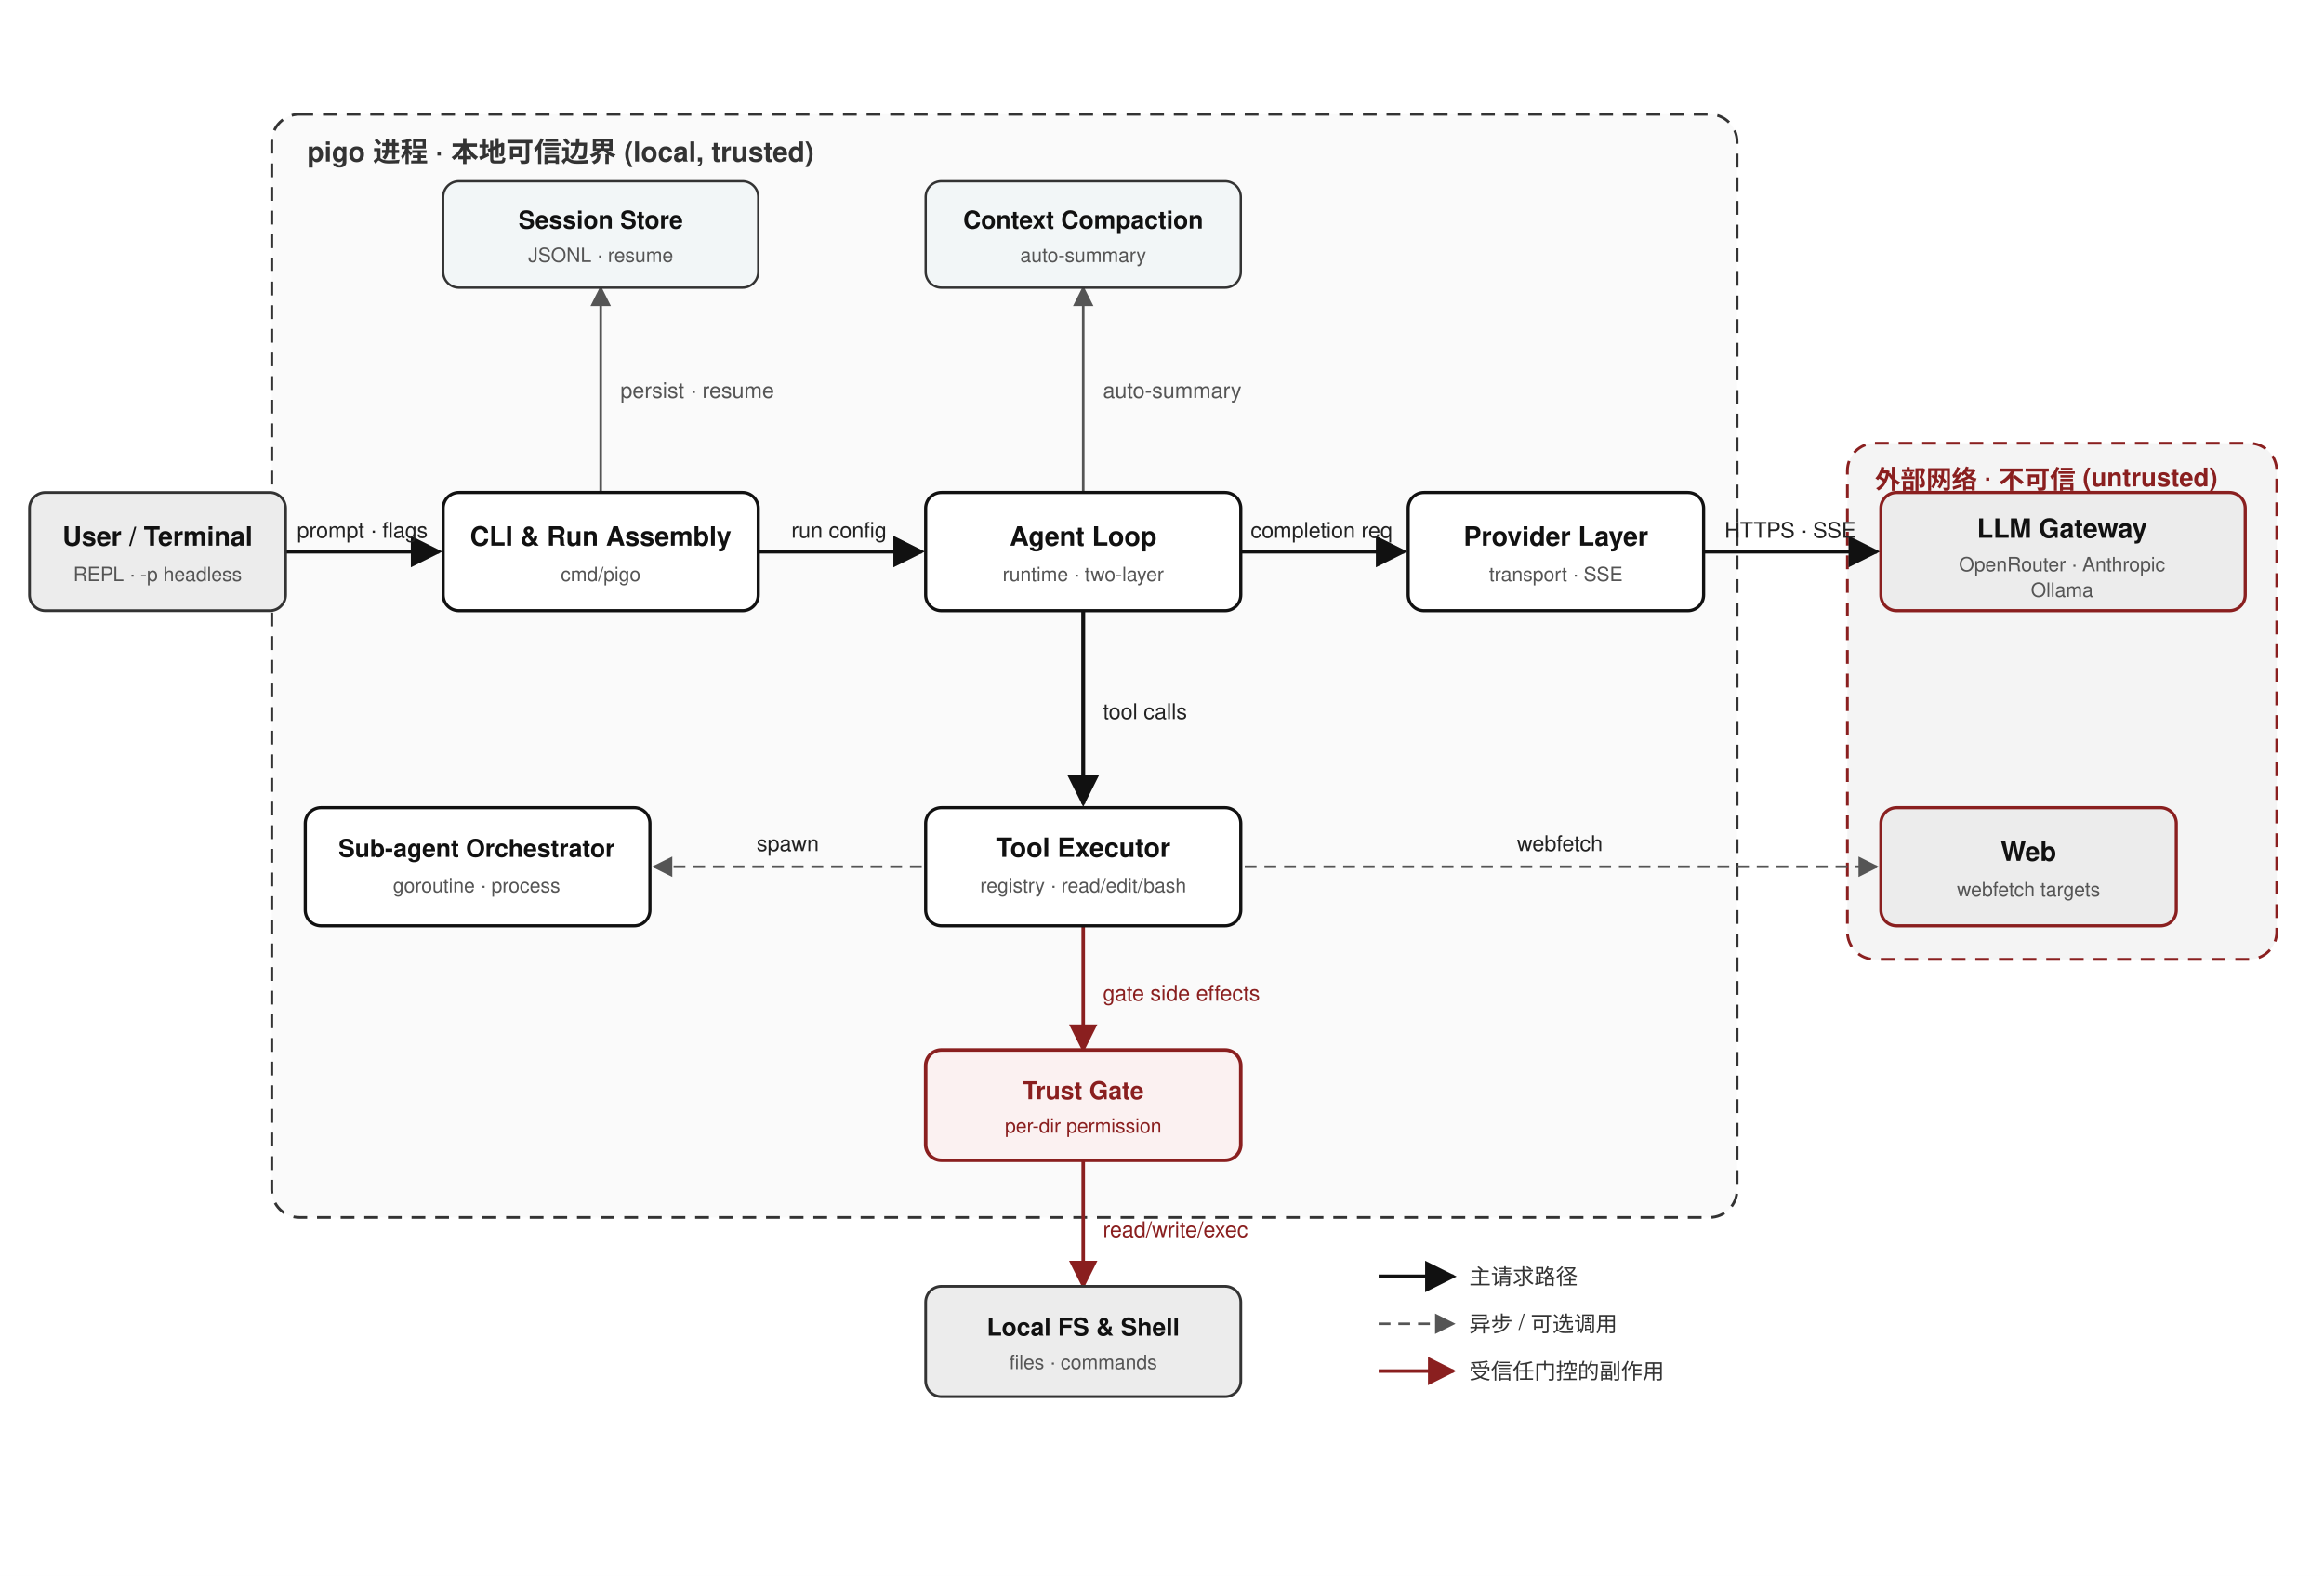
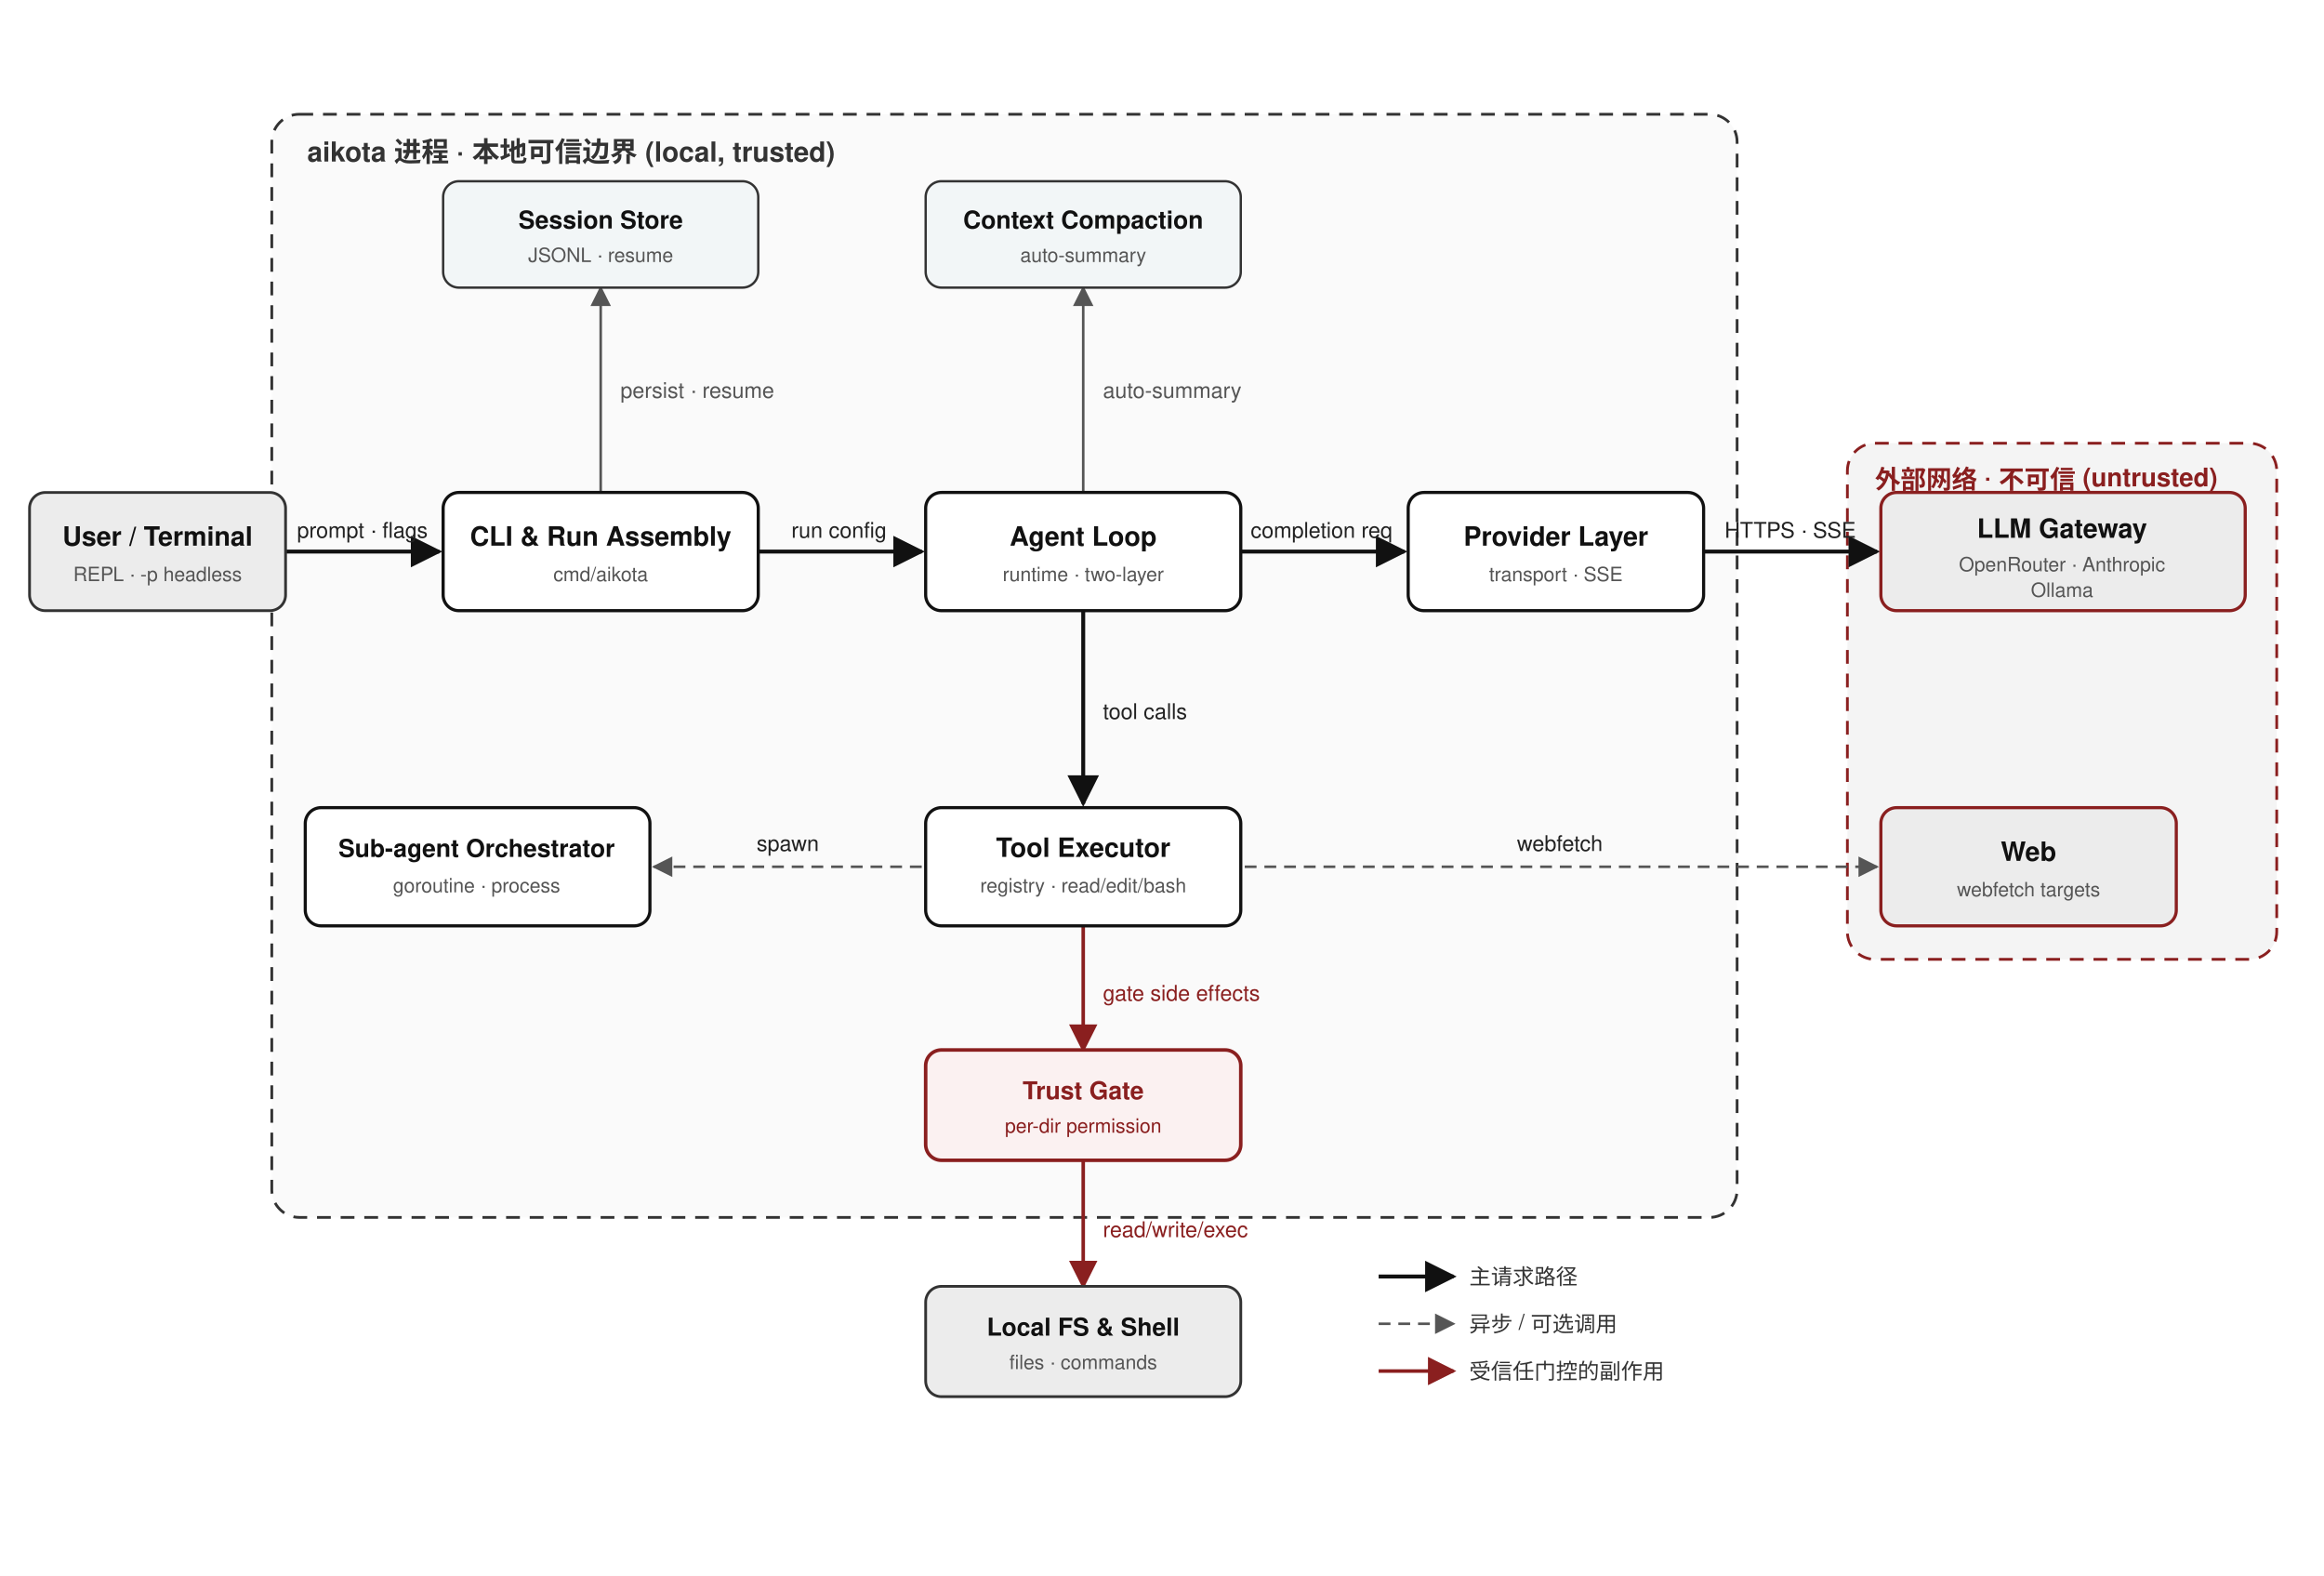
<svg xmlns="http://www.w3.org/2000/svg" width="1180" height="800" viewBox="0 0 1180 800" font-family="Helvetica, Arial, 'Liberation Sans', sans-serif">
  <defs>
    <marker id="arrow" viewBox="0 0 10 10" refX="9" refY="5" markerWidth="8" markerHeight="8" orient="auto-start-reverse">
      <path d="M0,0 L10,5 L0,10 z" fill="#111111" />
    </marker>
    <marker id="arrowGray" viewBox="0 0 10 10" refX="9" refY="5" markerWidth="8" markerHeight="8" orient="auto-start-reverse">
      <path d="M0,0 L10,5 L0,10 z" fill="#555555" />
    </marker>
    <marker id="arrowRed" viewBox="0 0 10 10" refX="9" refY="5" markerWidth="8" markerHeight="8" orient="auto-start-reverse">
      <path d="M0,0 L10,5 L0,10 z" fill="#8a1f1f" />
    </marker>
  </defs>
  <rect x="0" y="0" width="1180" height="800" fill="#ffffff" />
  <rect x="138" y="58" width="744" height="560" rx="14" ry="14" fill="#fafafa" stroke="#333333" stroke-width="1.4" stroke-dasharray="7 5" />
-   <text x="156" y="82" font-size="14" font-weight="bold" fill="#333333">pigo 进程 · 本地可信边界 (local, trusted)</text>
+   <text x="156" y="82" font-size="14" font-weight="bold" fill="#333333">aikota 进程 · 本地可信边界 (local, trusted)</text>
  <rect x="938" y="225" width="218" height="262" rx="14" ry="14" fill="#f4f4f4" stroke="#8a1f1f" stroke-width="1.4" stroke-dasharray="7 5" />
  <text x="952" y="248" font-size="13" font-weight="bold" fill="#8a1f1f">外部网络 · 不可信 (untrusted)</text>
  <line x1="145" y1="280" x2="223" y2="280" stroke="#111111" stroke-width="2" marker-end="url(#arrow)" />
  <line x1="385" y1="280" x2="468" y2="280" stroke="#111111" stroke-width="2" marker-end="url(#arrow)" />
  <line x1="630" y1="280" x2="713" y2="280" stroke="#111111" stroke-width="2" marker-end="url(#arrow)" />
  <line x1="865" y1="280" x2="953" y2="280" stroke="#111111" stroke-width="2" marker-end="url(#arrow)" />
  <line x1="550" y1="310" x2="550" y2="408" stroke="#111111" stroke-width="2" marker-end="url(#arrow)" />
  <line x1="305" y1="250" x2="305" y2="146" stroke="#555555" stroke-width="1.3" marker-end="url(#arrowGray)" />
  <line x1="550" y1="250" x2="550" y2="146" stroke="#555555" stroke-width="1.3" marker-end="url(#arrowGray)" />
  <line x1="468" y1="440" x2="332" y2="440" stroke="#555555" stroke-width="1.3" stroke-dasharray="6 4" marker-end="url(#arrowGray)" />
  <line x1="632" y1="440" x2="953" y2="440" stroke="#555555" stroke-width="1.3" stroke-dasharray="6 4" marker-end="url(#arrowGray)" />
  <line x1="550" y1="470" x2="550" y2="533" stroke="#8a1f1f" stroke-width="1.8" marker-end="url(#arrowRed)" />
  <line x1="550" y1="589" x2="550" y2="653" stroke="#8a1f1f" stroke-width="1.8" marker-end="url(#arrowRed)" />
  <g font-size="11" fill="#222222">
    <text x="184" y="273" text-anchor="middle">prompt · flags</text>
    <text x="426" y="273" text-anchor="middle">run config</text>
    <text x="671" y="273" text-anchor="middle">completion req</text>
    <text x="909" y="273" text-anchor="middle">HTTPS · SSE</text>
    <text x="560" y="365" text-anchor="start">tool calls</text>
    <text x="400" y="432" text-anchor="middle">spawn</text>
    <text x="792" y="432" text-anchor="middle">webfetch</text>
  </g>
  <g font-size="11" fill="#555555">
    <text x="315" y="202" text-anchor="start">persist · resume</text>
    <text x="560" y="202" text-anchor="start">auto-summary</text>
  </g>
  <g font-size="11" fill="#8a1f1f">
    <text x="560" y="508" text-anchor="start">gate side effects</text>
    <text x="560" y="628" text-anchor="start">read/write/exec</text>
  </g>
  <g>
    <rect x="15" y="250" width="130" height="60" rx="8" fill="#ececec" stroke="#333333" stroke-width="1.4" />
    <text x="80" y="277" text-anchor="middle" font-size="13.5" font-weight="bold" fill="#111111">User / Terminal</text>
    <text x="80" y="295" text-anchor="middle" font-size="10" fill="#555555">REPL · -p headless</text>
  </g>
  <g>
    <rect x="955" y="250" width="185" height="60" rx="8" fill="#ececec" stroke="#8a1f1f" stroke-width="1.6" />
    <text x="1047" y="273" text-anchor="middle" font-size="13.5" font-weight="bold" fill="#111111">LLM Gateway</text>
    <text x="1047" y="290" text-anchor="middle" font-size="10" fill="#555555">OpenRouter · Anthropic</text>
    <text x="1047" y="303" text-anchor="middle" font-size="10" fill="#555555">Ollama</text>
  </g>
  <g>
    <rect x="955" y="410" width="150" height="60" rx="8" fill="#ececec" stroke="#8a1f1f" stroke-width="1.6" />
    <text x="1030" y="437" text-anchor="middle" font-size="13.5" font-weight="bold" fill="#111111">Web</text>
    <text x="1030" y="455" text-anchor="middle" font-size="10" fill="#555555">webfetch targets</text>
  </g>
  <g>
    <rect x="225" y="92" width="160" height="54" rx="8" fill="#f2f6f7" stroke="#333333" stroke-width="1.2" />
    <text x="305" y="116" text-anchor="middle" font-size="12.5" font-weight="bold" fill="#111111">Session Store</text>
    <text x="305" y="133" text-anchor="middle" font-size="10" fill="#555555">JSONL · resume</text>
  </g>
  <g>
    <rect x="470" y="92" width="160" height="54" rx="8" fill="#f2f6f7" stroke="#333333" stroke-width="1.2" />
    <text x="550" y="116" text-anchor="middle" font-size="12.5" font-weight="bold" fill="#111111">Context Compaction</text>
    <text x="550" y="133" text-anchor="middle" font-size="10" fill="#555555">auto-summary</text>
  </g>
  <g>
    <rect x="225" y="250" width="160" height="60" rx="8" fill="#ffffff" stroke="#111111" stroke-width="1.6" />
    <text x="305" y="277" text-anchor="middle" font-size="13.5" font-weight="bold" fill="#111111">CLI &amp; Run Assembly</text>
-     <text x="305" y="295" text-anchor="middle" font-size="10" fill="#555555">cmd/pigo</text>
+     <text x="305" y="295" text-anchor="middle" font-size="10" fill="#555555">cmd/aikota</text>
  </g>
  <g>
    <rect x="470" y="250" width="160" height="60" rx="8" fill="#ffffff" stroke="#111111" stroke-width="1.6" />
    <text x="550" y="277" text-anchor="middle" font-size="13.5" font-weight="bold" fill="#111111">Agent Loop</text>
    <text x="550" y="295" text-anchor="middle" font-size="10" fill="#555555">runtime · two-layer</text>
  </g>
  <g>
    <rect x="715" y="250" width="150" height="60" rx="8" fill="#ffffff" stroke="#111111" stroke-width="1.6" />
    <text x="790" y="277" text-anchor="middle" font-size="13.5" font-weight="bold" fill="#111111">Provider Layer</text>
    <text x="790" y="295" text-anchor="middle" font-size="10" fill="#555555">transport · SSE</text>
  </g>
  <g>
    <rect x="155" y="410" width="175" height="60" rx="8" fill="#ffffff" stroke="#111111" stroke-width="1.6" />
    <text x="242" y="435" text-anchor="middle" font-size="12.5" font-weight="bold" fill="#111111">Sub-agent Orchestrator</text>
    <text x="242" y="453" text-anchor="middle" font-size="10" fill="#555555">goroutine · process</text>
  </g>
  <g>
    <rect x="470" y="410" width="160" height="60" rx="8" fill="#ffffff" stroke="#111111" stroke-width="1.6" />
    <text x="550" y="435" text-anchor="middle" font-size="13.5" font-weight="bold" fill="#111111">Tool Executor</text>
    <text x="550" y="453" text-anchor="middle" font-size="10" fill="#555555">registry · read/edit/bash</text>
  </g>
  <g>
    <rect x="470" y="533" width="160" height="56" rx="8" fill="#fbf1f1" stroke="#8a1f1f" stroke-width="1.8" />
    <text x="550" y="558" text-anchor="middle" font-size="12.5" font-weight="bold" fill="#8a1f1f">Trust Gate</text>
    <text x="550" y="575" text-anchor="middle" font-size="10" fill="#8a1f1f">per-dir permission</text>
  </g>
  <g>
    <rect x="470" y="653" width="160" height="56" rx="8" fill="#ececec" stroke="#333333" stroke-width="1.4" />
    <text x="550" y="678" text-anchor="middle" font-size="12.5" font-weight="bold" fill="#111111">Local FS &amp; Shell</text>
    <text x="550" y="695" text-anchor="middle" font-size="10" fill="#555555">files · commands</text>
  </g>
  <g font-size="11" fill="#333333">
    <line x1="700" y1="648" x2="738" y2="648" stroke="#111111" stroke-width="2" marker-end="url(#arrow)" />
    <text x="746" y="652" text-anchor="start">主请求路径</text>
    <line x1="700" y1="672" x2="738" y2="672" stroke="#555555" stroke-width="1.3" stroke-dasharray="6 4" marker-end="url(#arrowGray)" />
    <text x="746" y="676" text-anchor="start">异步 / 可选调用</text>
    <line x1="700" y1="696" x2="738" y2="696" stroke="#8a1f1f" stroke-width="1.8" marker-end="url(#arrowRed)" />
    <text x="746" y="700" text-anchor="start">受信任门控的副作用</text>
  </g>
</svg>
